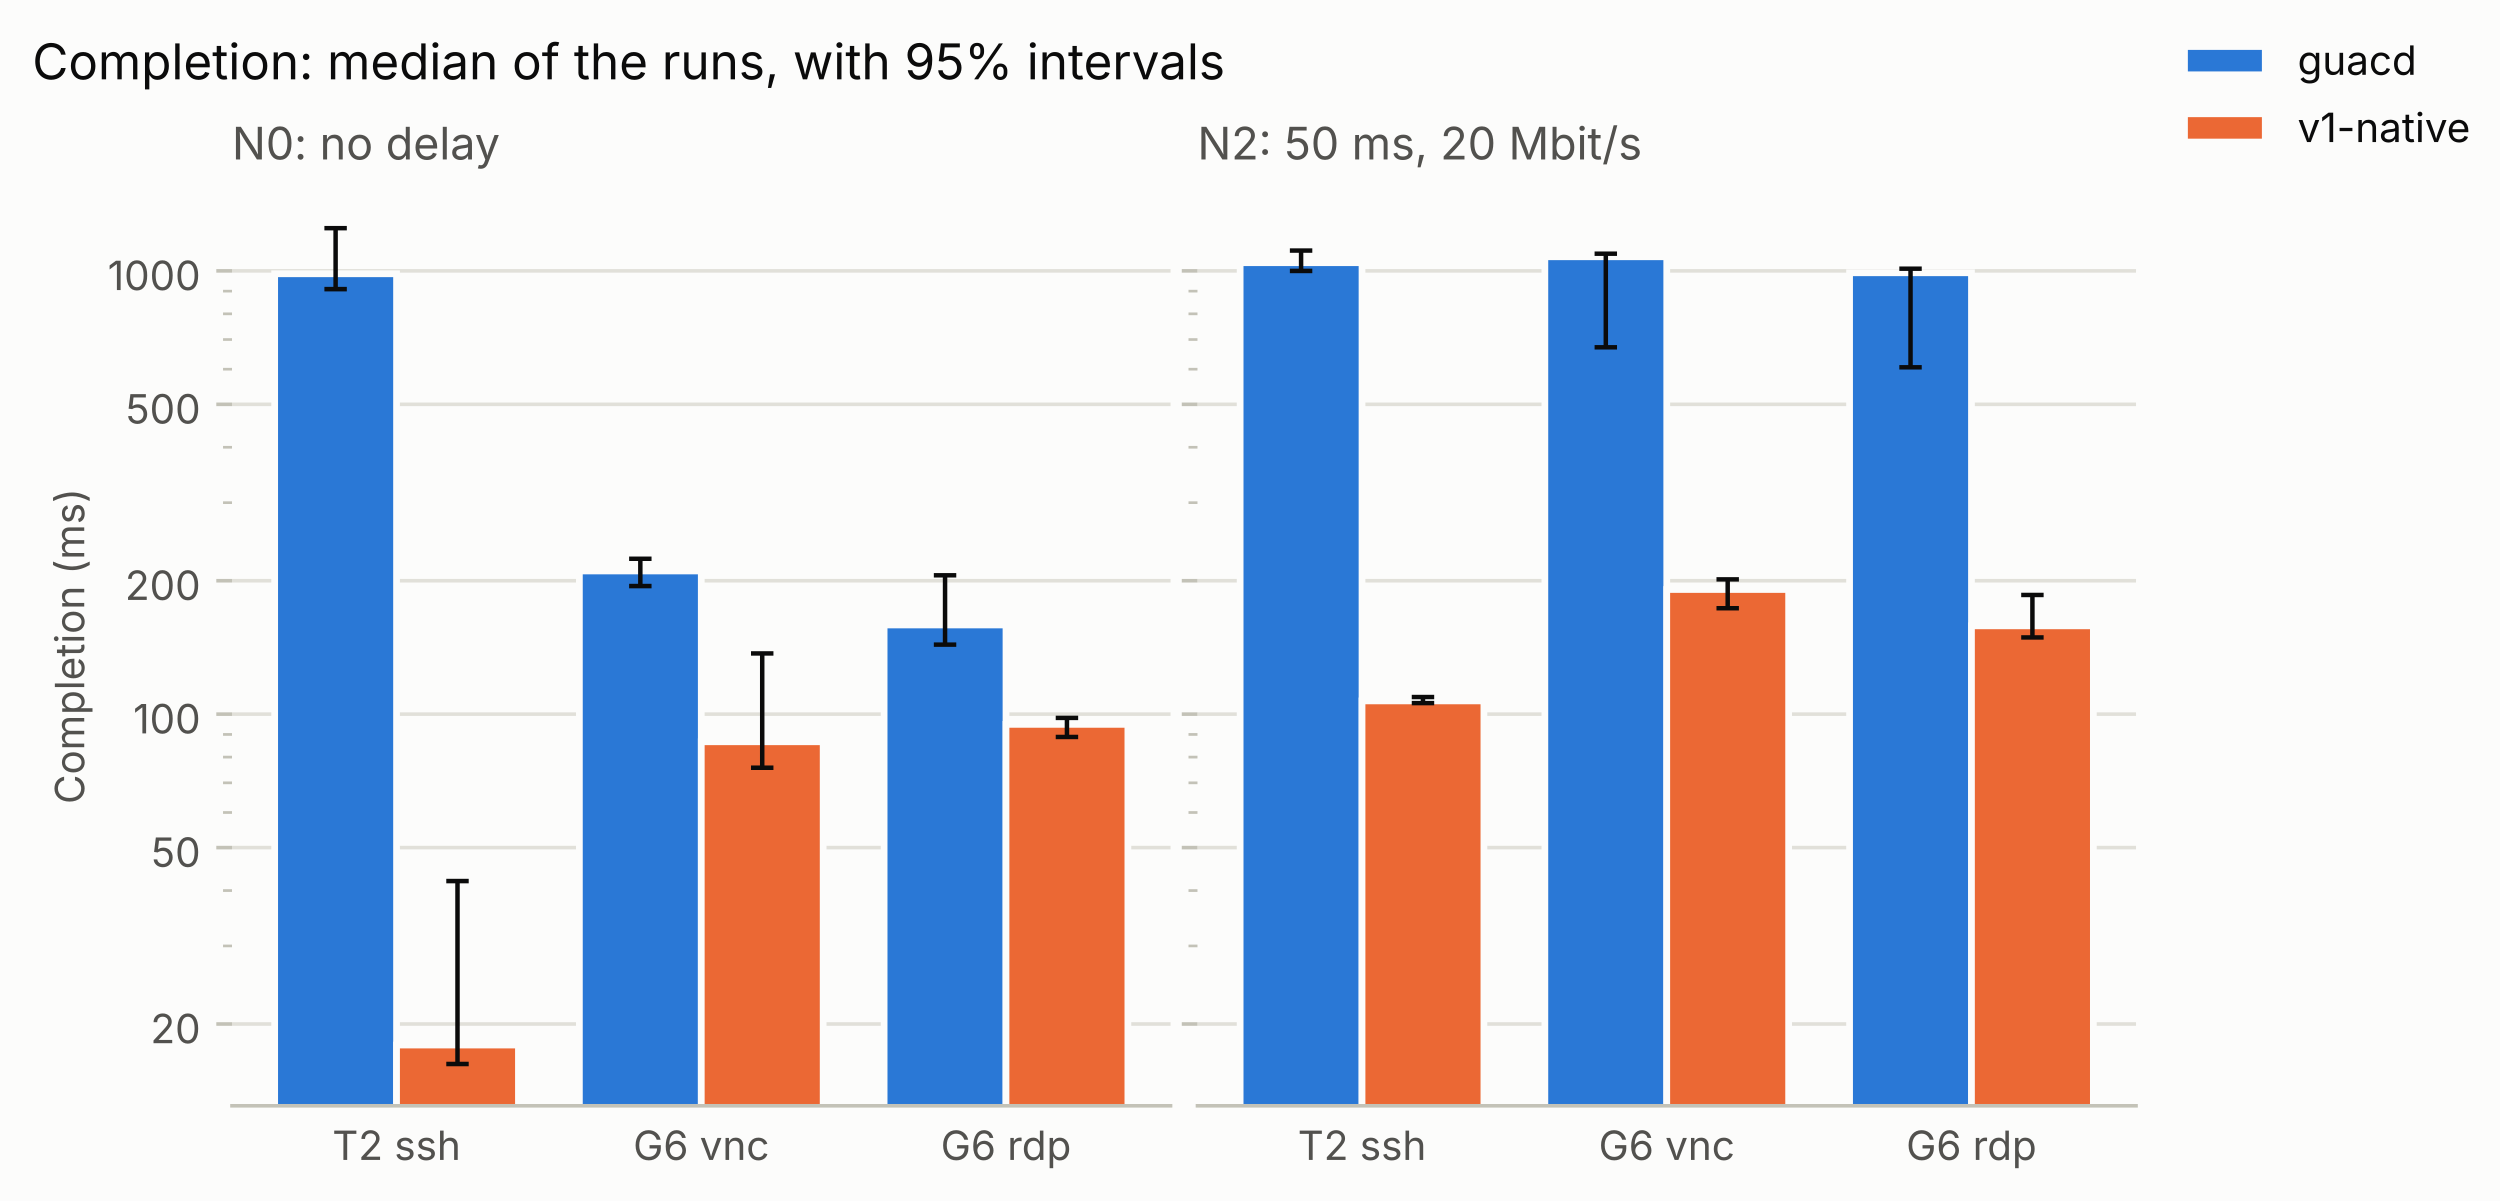
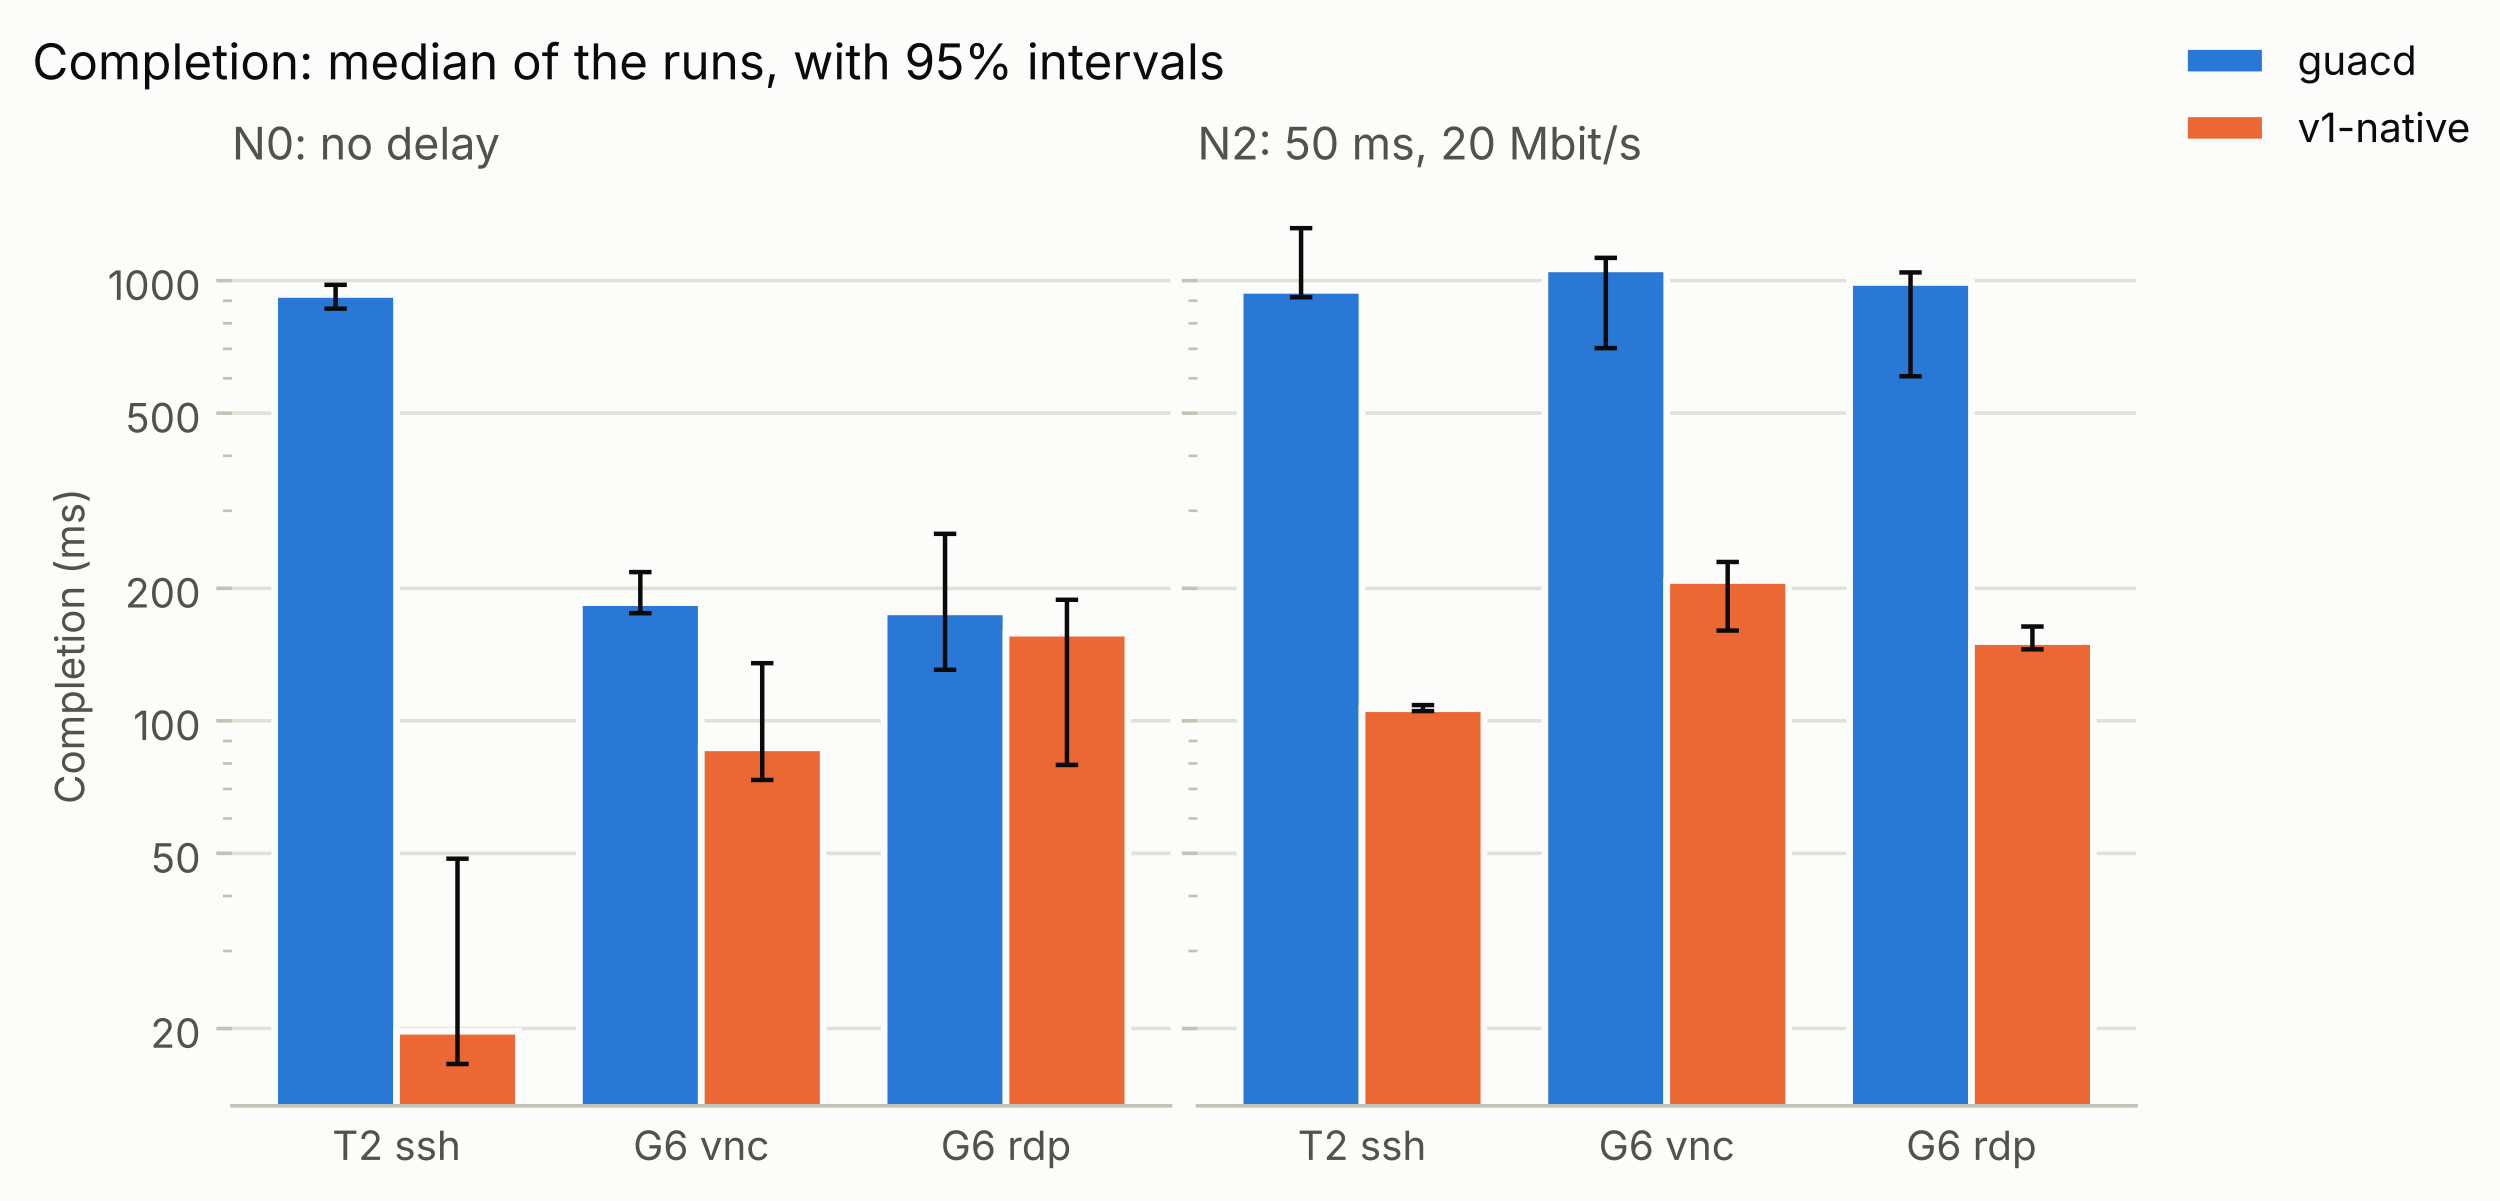
<svg xmlns="http://www.w3.org/2000/svg" xmlns:xlink="http://www.w3.org/1999/xlink" width="557.1pt" height="267.6pt" viewBox="0 0 557.1 267.6" version="1.1">
  <defs>
    <style type="text/css">*{stroke-linejoin: round; stroke-linecap: butt}</style>
  </defs>
  <g id="figure_1">
    <g id="patch_1">
      <path d="M 0 267.6  L 557.1 267.6  L 557.1 0  L 0 0  z " style="fill: #fcfcfb" />
    </g>
    <g id="axes_1">
      <g id="patch_2">
        <path d="M 51.699 246.415  L 260.845 246.415  L 260.845 41.535  L 51.699 41.535  z " style="fill: #fcfcfb" />
      </g>
      <g id="matplotlib.axis_1">
        <g id="xtick_1">
          <g id="line2d_1" />
          <g id="text_1">
            <text style="font-size: 9px; font-family: 'Inter', 'Helvetica Neue', 'Arial', 'DejaVu Sans', sans-serif; text-anchor: middle; fill: #52514e" x="88.367" y="258.483" transform="rotate(-0 88.3674 258.4825)">T2 ssh</text>
          </g>
        </g>
        <g id="xtick_2">
          <g id="line2d_2" />
          <g id="text_2">
            <text style="font-size: 9px; font-family: 'Inter', 'Helvetica Neue', 'Arial', 'DejaVu Sans', sans-serif; text-anchor: middle; fill: #52514e" x="156.272" y="258.483" transform="rotate(-0 156.2719 258.4825)">G6 vnc</text>
          </g>
        </g>
        <g id="xtick_3">
          <g id="line2d_3" />
          <g id="text_3">
            <text style="font-size: 9px; font-family: 'Inter', 'Helvetica Neue', 'Arial', 'DejaVu Sans', sans-serif; text-anchor: middle; fill: #52514e" x="224.176" y="258.483" transform="rotate(-0 224.1763 258.4825)">G6 rdp</text>
          </g>
        </g>
      </g>
      <g id="matplotlib.axis_2">
        <g id="ytick_1">
          <g id="line2d_4">
-             <path d="M 51.699 228.189  L 260.845 228.189  " clip-path="url(#pcc2c694334)" style="fill: none; stroke: #e1e0d9; stroke-width: 0.8; stroke-linecap: square" />
+             <path d="M 51.699 229.192  L 260.845 229.192  " clip-path="url(#pcc2c694334)" style="fill: none; stroke: #e1e0d9; stroke-width: 0.8; stroke-linecap: square" />
          </g>
          <g id="line2d_5">
            <defs>
              <path id="m2011673c38" d="M 0 0  L -3.5 0  " style="stroke: #c3c2b7; stroke-width: 0.8" />
            </defs>
            <g>
-               <use xlink:href="#m2011673c38" x="51.699" y="228.189" style="fill: #c3c2b7; stroke: #c3c2b7; stroke-width: 0.8" />
+               <use xlink:href="#m2011673c38" x="51.699" y="229.192" style="fill: #c3c2b7; stroke: #c3c2b7; stroke-width: 0.8" />
            </g>
          </g>
          <g id="text_4">
-             <text style="font-size: 9px; font-family: 'Inter', 'Helvetica Neue', 'Arial', 'DejaVu Sans', sans-serif; text-anchor: end; fill: #52514e" x="44.699" y="232.473" transform="rotate(-0 44.69899 232.4726)">20</text>
+             <text style="font-size: 9px; font-family: 'Inter', 'Helvetica Neue', 'Arial', 'DejaVu Sans', sans-serif; text-anchor: end; fill: #52514e" x="44.699" y="233.476" transform="rotate(-0 44.69899 233.4762)">20</text>
          </g>
        </g>
        <g id="ytick_2">
          <g id="line2d_6">
-             <path d="M 51.699 188.879  L 260.845 188.879  " clip-path="url(#pcc2c694334)" style="fill: none; stroke: #e1e0d9; stroke-width: 0.8; stroke-linecap: square" />
+             <path d="M 51.699 190.157  L 260.845 190.157  " clip-path="url(#pcc2c694334)" style="fill: none; stroke: #e1e0d9; stroke-width: 0.8; stroke-linecap: square" />
          </g>
          <g id="line2d_7">
            <g>
-               <use xlink:href="#m2011673c38" x="51.699" y="188.879" style="fill: #c3c2b7; stroke: #c3c2b7; stroke-width: 0.8" />
+               <use xlink:href="#m2011673c38" x="51.699" y="190.157" style="fill: #c3c2b7; stroke: #c3c2b7; stroke-width: 0.8" />
            </g>
          </g>
          <g id="text_5">
-             <text style="font-size: 9px; font-family: 'Inter', 'Helvetica Neue', 'Arial', 'DejaVu Sans', sans-serif; text-anchor: end; fill: #52514e" x="44.699" y="193.163" transform="rotate(-0 44.69899 193.1628)">50</text>
+             <text style="font-size: 9px; font-family: 'Inter', 'Helvetica Neue', 'Arial', 'DejaVu Sans', sans-serif; text-anchor: end; fill: #52514e" x="44.699" y="194.441" transform="rotate(-0 44.69899 194.4413)">50</text>
          </g>
        </g>
        <g id="ytick_3">
          <g id="line2d_8">
-             <path d="M 51.699 159.142  L 260.845 159.142  " clip-path="url(#pcc2c694334)" style="fill: none; stroke: #e1e0d9; stroke-width: 0.8; stroke-linecap: square" />
+             <path d="M 51.699 160.629  L 260.845 160.629  " clip-path="url(#pcc2c694334)" style="fill: none; stroke: #e1e0d9; stroke-width: 0.8; stroke-linecap: square" />
          </g>
          <g id="line2d_9">
            <g>
-               <use xlink:href="#m2011673c38" x="51.699" y="159.142" style="fill: #c3c2b7; stroke: #c3c2b7; stroke-width: 0.8" />
+               <use xlink:href="#m2011673c38" x="51.699" y="160.629" style="fill: #c3c2b7; stroke: #c3c2b7; stroke-width: 0.8" />
            </g>
          </g>
          <g id="text_6">
-             <text style="font-size: 9px; font-family: 'Inter', 'Helvetica Neue', 'Arial', 'DejaVu Sans', sans-serif; text-anchor: end; fill: #52514e" x="44.699" y="163.426" transform="rotate(-0 44.69899 163.4261)">100</text>
+             <text style="font-size: 9px; font-family: 'Inter', 'Helvetica Neue', 'Arial', 'DejaVu Sans', sans-serif; text-anchor: end; fill: #52514e" x="44.699" y="164.913" transform="rotate(-0 44.69899 164.9125)">100</text>
          </g>
        </g>
        <g id="ytick_4">
          <g id="line2d_10">
-             <path d="M 51.699 129.405  L 260.845 129.405  " clip-path="url(#pcc2c694334)" style="fill: none; stroke: #e1e0d9; stroke-width: 0.8; stroke-linecap: square" />
+             <path d="M 51.699 131.1  L 260.845 131.1  " clip-path="url(#pcc2c694334)" style="fill: none; stroke: #e1e0d9; stroke-width: 0.8; stroke-linecap: square" />
          </g>
          <g id="line2d_11">
            <g>
-               <use xlink:href="#m2011673c38" x="51.699" y="129.405" style="fill: #c3c2b7; stroke: #c3c2b7; stroke-width: 0.8" />
+               <use xlink:href="#m2011673c38" x="51.699" y="131.1" style="fill: #c3c2b7; stroke: #c3c2b7; stroke-width: 0.8" />
            </g>
          </g>
          <g id="text_7">
-             <text style="font-size: 9px; font-family: 'Inter', 'Helvetica Neue', 'Arial', 'DejaVu Sans', sans-serif; text-anchor: end; fill: #52514e" x="44.699" y="133.689" transform="rotate(-0 44.69899 133.6893)">200</text>
+             <text style="font-size: 9px; font-family: 'Inter', 'Helvetica Neue', 'Arial', 'DejaVu Sans', sans-serif; text-anchor: end; fill: #52514e" x="44.699" y="135.384" transform="rotate(-0 44.69899 135.3838)">200</text>
          </g>
        </g>
        <g id="ytick_5">
          <g id="line2d_12">
-             <path d="M 51.699 90.096  L 260.845 90.096  " clip-path="url(#pcc2c694334)" style="fill: none; stroke: #e1e0d9; stroke-width: 0.8; stroke-linecap: square" />
+             <path d="M 51.699 92.065  L 260.845 92.065  " clip-path="url(#pcc2c694334)" style="fill: none; stroke: #e1e0d9; stroke-width: 0.8; stroke-linecap: square" />
          </g>
          <g id="line2d_13">
            <g>
-               <use xlink:href="#m2011673c38" x="51.699" y="90.096" style="fill: #c3c2b7; stroke: #c3c2b7; stroke-width: 0.8" />
+               <use xlink:href="#m2011673c38" x="51.699" y="92.065" style="fill: #c3c2b7; stroke: #c3c2b7; stroke-width: 0.8" />
            </g>
          </g>
          <g id="text_8">
-             <text style="font-size: 9px; font-family: 'Inter', 'Helvetica Neue', 'Arial', 'DejaVu Sans', sans-serif; text-anchor: end; fill: #52514e" x="44.699" y="94.38" transform="rotate(-0 44.69899 94.37954)">500</text>
+             <text style="font-size: 9px; font-family: 'Inter', 'Helvetica Neue', 'Arial', 'DejaVu Sans', sans-serif; text-anchor: end; fill: #52514e" x="44.699" y="96.349" transform="rotate(-0 44.69899 96.34884)">500</text>
          </g>
        </g>
        <g id="ytick_6">
          <g id="line2d_14">
-             <path d="M 51.699 60.359  L 260.845 60.359  " clip-path="url(#pcc2c694334)" style="fill: none; stroke: #e1e0d9; stroke-width: 0.8; stroke-linecap: square" />
+             <path d="M 51.699 62.536  L 260.845 62.536  " clip-path="url(#pcc2c694334)" style="fill: none; stroke: #e1e0d9; stroke-width: 0.8; stroke-linecap: square" />
          </g>
          <g id="line2d_15">
            <g>
-               <use xlink:href="#m2011673c38" x="51.699" y="60.359" style="fill: #c3c2b7; stroke: #c3c2b7; stroke-width: 0.8" />
+               <use xlink:href="#m2011673c38" x="51.699" y="62.536" style="fill: #c3c2b7; stroke: #c3c2b7; stroke-width: 0.8" />
            </g>
          </g>
          <g id="text_9">
-             <text style="font-size: 9px; font-family: 'Inter', 'Helvetica Neue', 'Arial', 'DejaVu Sans', sans-serif; text-anchor: end; fill: #52514e" x="44.699" y="64.643" transform="rotate(-0 44.69899 64.64281)">1000</text>
+             <text style="font-size: 9px; font-family: 'Inter', 'Helvetica Neue', 'Arial', 'DejaVu Sans', sans-serif; text-anchor: end; fill: #52514e" x="44.699" y="66.82" transform="rotate(-0 44.69899 66.82007)">1000</text>
          </g>
        </g>
        <g id="ytick_7">
          <g id="line2d_16">
            <defs>
              <path id="m60758c2156" d="M 0 0  L -2 0  " style="stroke: #c3c2b7; stroke-width: 0.6" />
            </defs>
            <g>
-               <use xlink:href="#m60758c2156" x="51.699" y="210.794" style="fill: #c3c2b7; stroke: #c3c2b7; stroke-width: 0.6" />
+               <use xlink:href="#m60758c2156" x="51.699" y="211.919" style="fill: #c3c2b7; stroke: #c3c2b7; stroke-width: 0.6" />
            </g>
          </g>
        </g>
        <g id="ytick_8">
          <g id="line2d_17">
            <g>
-               <use xlink:href="#m60758c2156" x="51.699" y="198.452" style="fill: #c3c2b7; stroke: #c3c2b7; stroke-width: 0.6" />
+               <use xlink:href="#m60758c2156" x="51.699" y="199.663" style="fill: #c3c2b7; stroke: #c3c2b7; stroke-width: 0.6" />
            </g>
          </g>
        </g>
        <g id="ytick_9">
          <g id="line2d_18">
            <g>
-               <use xlink:href="#m60758c2156" x="51.699" y="181.057" style="fill: #c3c2b7; stroke: #c3c2b7; stroke-width: 0.6" />
+               <use xlink:href="#m60758c2156" x="51.699" y="182.39" style="fill: #c3c2b7; stroke: #c3c2b7; stroke-width: 0.6" />
            </g>
          </g>
        </g>
        <g id="ytick_10">
          <g id="line2d_19">
            <g>
-               <use xlink:href="#m60758c2156" x="51.699" y="174.444" style="fill: #c3c2b7; stroke: #c3c2b7; stroke-width: 0.6" />
+               <use xlink:href="#m60758c2156" x="51.699" y="175.823" style="fill: #c3c2b7; stroke: #c3c2b7; stroke-width: 0.6" />
            </g>
          </g>
        </g>
        <g id="ytick_11">
          <g id="line2d_20">
            <g>
-               <use xlink:href="#m60758c2156" x="51.699" y="168.715" style="fill: #c3c2b7; stroke: #c3c2b7; stroke-width: 0.6" />
+               <use xlink:href="#m60758c2156" x="51.699" y="170.135" style="fill: #c3c2b7; stroke: #c3c2b7; stroke-width: 0.6" />
            </g>
          </g>
        </g>
        <g id="ytick_12">
          <g id="line2d_21">
            <g>
-               <use xlink:href="#m60758c2156" x="51.699" y="163.662" style="fill: #c3c2b7; stroke: #c3c2b7; stroke-width: 0.6" />
+               <use xlink:href="#m60758c2156" x="51.699" y="165.117" style="fill: #c3c2b7; stroke: #c3c2b7; stroke-width: 0.6" />
            </g>
          </g>
        </g>
        <g id="ytick_13">
          <g id="line2d_22">
            <g>
-               <use xlink:href="#m60758c2156" x="51.699" y="112.01" style="fill: #c3c2b7; stroke: #c3c2b7; stroke-width: 0.6" />
+               <use xlink:href="#m60758c2156" x="51.699" y="113.827" style="fill: #c3c2b7; stroke: #c3c2b7; stroke-width: 0.6" />
            </g>
          </g>
        </g>
        <g id="ytick_14">
          <g id="line2d_23">
            <g>
-               <use xlink:href="#m60758c2156" x="51.699" y="99.669" style="fill: #c3c2b7; stroke: #c3c2b7; stroke-width: 0.6" />
+               <use xlink:href="#m60758c2156" x="51.699" y="101.571" style="fill: #c3c2b7; stroke: #c3c2b7; stroke-width: 0.6" />
            </g>
          </g>
        </g>
        <g id="ytick_15">
          <g id="line2d_24">
            <g>
-               <use xlink:href="#m60758c2156" x="51.699" y="82.274" style="fill: #c3c2b7; stroke: #c3c2b7; stroke-width: 0.6" />
+               <use xlink:href="#m60758c2156" x="51.699" y="84.298" style="fill: #c3c2b7; stroke: #c3c2b7; stroke-width: 0.6" />
            </g>
          </g>
        </g>
        <g id="ytick_16">
          <g id="line2d_25">
            <g>
-               <use xlink:href="#m60758c2156" x="51.699" y="75.661" style="fill: #c3c2b7; stroke: #c3c2b7; stroke-width: 0.6" />
+               <use xlink:href="#m60758c2156" x="51.699" y="77.731" style="fill: #c3c2b7; stroke: #c3c2b7; stroke-width: 0.6" />
            </g>
          </g>
        </g>
        <g id="ytick_17">
          <g id="line2d_26">
            <g>
-               <use xlink:href="#m60758c2156" x="51.699" y="69.932" style="fill: #c3c2b7; stroke: #c3c2b7; stroke-width: 0.6" />
+               <use xlink:href="#m60758c2156" x="51.699" y="72.042" style="fill: #c3c2b7; stroke: #c3c2b7; stroke-width: 0.6" />
            </g>
          </g>
        </g>
        <g id="ytick_18">
          <g id="line2d_27">
            <g>
-               <use xlink:href="#m60758c2156" x="51.699" y="64.879" style="fill: #c3c2b7; stroke: #c3c2b7; stroke-width: 0.6" />
+               <use xlink:href="#m60758c2156" x="51.699" y="67.025" style="fill: #c3c2b7; stroke: #c3c2b7; stroke-width: 0.6" />
            </g>
          </g>
        </g>
        <g id="text_10">
          <text style="font-size: 9px; font-family: 'Inter', 'Helvetica Neue', 'Arial', 'DejaVu Sans', sans-serif; text-anchor: middle; fill: #52514e" x="18.768" y="143.975" transform="rotate(-90 18.76824 143.975)">Completion (ms)</text>
        </g>
      </g>
      <g id="patch_3">
-         <path d="M 61.206 99139.973  L 88.367 99139.973  L 88.367 61.004  L 61.206 61.004  z " clip-path="url(#pcc2c694334)" style="fill: #2a78d6; stroke: #fcfcfb; stroke-width: 1.5; stroke-linejoin: miter" />
+         <path d="M 61.206 98449.28  L 88.367 98449.28  L 88.367 65.61  L 61.206 65.61  z " clip-path="url(#pcc2c694334)" style="fill: #2a78d6; stroke: #fcfcfb; stroke-width: 1.5; stroke-linejoin: miter" />
      </g>
      <g id="patch_4">
-         <path d="M 129.11 99139.973  L 156.272 99139.973  L 156.272 127.24  L 129.11 127.24  z " clip-path="url(#pcc2c694334)" style="fill: #2a78d6; stroke: #fcfcfb; stroke-width: 1.5; stroke-linejoin: miter" />
+         <path d="M 129.11 98449.28  L 156.272 98449.28  L 156.272 134.294  L 129.11 134.294  z " clip-path="url(#pcc2c694334)" style="fill: #2a78d6; stroke: #fcfcfb; stroke-width: 1.5; stroke-linejoin: miter" />
      </g>
      <g id="patch_5">
-         <path d="M 197.015 99139.973  L 224.176 99139.973  L 224.176 139.267  L 197.015 139.267  z " clip-path="url(#pcc2c694334)" style="fill: #2a78d6; stroke: #fcfcfb; stroke-width: 1.5; stroke-linejoin: miter" />
+         <path d="M 197.015 98449.28  L 224.176 98449.28  L 224.176 136.342  L 197.015 136.342  z " clip-path="url(#pcc2c694334)" style="fill: #2a78d6; stroke: #fcfcfb; stroke-width: 1.5; stroke-linejoin: miter" />
      </g>
      <g id="patch_6">
-         <path d="M 88.367 99139.973  L 115.529 99139.973  L 115.529 232.87  L 88.367 232.87  z " clip-path="url(#pcc2c694334)" style="fill: #eb6834; stroke: #fcfcfb; stroke-width: 1.5; stroke-linejoin: miter" />
+         <path d="M 88.367 98449.28  L 115.529 98449.28  L 115.529 229.803  L 88.367 229.803  z " clip-path="url(#pcc2c694334)" style="fill: #eb6834; stroke: #fcfcfb; stroke-width: 1.5; stroke-linejoin: miter" />
      </g>
      <g id="patch_7">
-         <path d="M 156.272 99139.973  L 183.434 99139.973  L 183.434 165.295  L 156.272 165.295  z " clip-path="url(#pcc2c694334)" style="fill: #eb6834; stroke: #fcfcfb; stroke-width: 1.5; stroke-linejoin: miter" />
+         <path d="M 156.272 98449.28  L 183.434 98449.28  L 183.434 166.636  L 156.272 166.636  z " clip-path="url(#pcc2c694334)" style="fill: #eb6834; stroke: #fcfcfb; stroke-width: 1.5; stroke-linejoin: miter" />
      </g>
      <g id="patch_8">
-         <path d="M 224.176 99139.973  L 251.338 99139.973  L 251.338 161.421  L 224.176 161.421  z " clip-path="url(#pcc2c694334)" style="fill: #eb6834; stroke: #fcfcfb; stroke-width: 1.5; stroke-linejoin: miter" />
+         <path d="M 224.176 98449.28  L 251.338 98449.28  L 251.338 141.098  L 224.176 141.098  z " clip-path="url(#pcc2c694334)" style="fill: #eb6834; stroke: #fcfcfb; stroke-width: 1.5; stroke-linejoin: miter" />
      </g>
      <g id="LineCollection_1">
-         <path d="M 74.787 64.432  L 74.787 50.848  " clip-path="url(#pcc2c694334)" style="fill: none; stroke: #0b0b0b" />
-         <path d="M 142.691 130.6  L 142.691 124.52  " clip-path="url(#pcc2c694334)" style="fill: none; stroke: #0b0b0b" />
-         <path d="M 210.595 143.646  L 210.595 128.205  " clip-path="url(#pcc2c694334)" style="fill: none; stroke: #0b0b0b" />
+         <path d="M 74.787 68.778  L 74.787 63.472  " clip-path="url(#pcc2c694334)" style="fill: none; stroke: #0b0b0b" />
+         <path d="M 142.691 136.646  L 142.691 127.487  " clip-path="url(#pcc2c694334)" style="fill: none; stroke: #0b0b0b" />
+         <path d="M 210.595 149.246  L 210.595 118.955  " clip-path="url(#pcc2c694334)" style="fill: none; stroke: #0b0b0b" />
      </g>
      <g id="line2d_28">
        <defs>
          <path id="m26b98d7af4" d="M 2.5 0  L -2.5 -0  " style="stroke: #0b0b0b" />
        </defs>
        <g clip-path="url(#pcc2c694334)">
-           <use xlink:href="#m26b98d7af4" x="74.787" y="64.432" style="fill: #1f77b4; stroke: #0b0b0b" />
-           <use xlink:href="#m26b98d7af4" x="142.691" y="130.6" style="fill: #1f77b4; stroke: #0b0b0b" />
-           <use xlink:href="#m26b98d7af4" x="210.595" y="143.646" style="fill: #1f77b4; stroke: #0b0b0b" />
+           <use xlink:href="#m26b98d7af4" x="74.787" y="68.778" style="fill: #1f77b4; stroke: #0b0b0b" />
+           <use xlink:href="#m26b98d7af4" x="142.691" y="136.646" style="fill: #1f77b4; stroke: #0b0b0b" />
+           <use xlink:href="#m26b98d7af4" x="210.595" y="149.246" style="fill: #1f77b4; stroke: #0b0b0b" />
        </g>
      </g>
      <g id="line2d_29">
        <g clip-path="url(#pcc2c694334)">
-           <use xlink:href="#m26b98d7af4" x="74.787" y="50.848" style="fill: #1f77b4; stroke: #0b0b0b" />
-           <use xlink:href="#m26b98d7af4" x="142.691" y="124.52" style="fill: #1f77b4; stroke: #0b0b0b" />
-           <use xlink:href="#m26b98d7af4" x="210.595" y="128.205" style="fill: #1f77b4; stroke: #0b0b0b" />
+           <use xlink:href="#m26b98d7af4" x="74.787" y="63.472" style="fill: #1f77b4; stroke: #0b0b0b" />
+           <use xlink:href="#m26b98d7af4" x="142.691" y="127.487" style="fill: #1f77b4; stroke: #0b0b0b" />
+           <use xlink:href="#m26b98d7af4" x="210.595" y="118.955" style="fill: #1f77b4; stroke: #0b0b0b" />
        </g>
      </g>
      <g id="LineCollection_2">
-         <path d="M 101.948 237.102  L 101.948 196.339  " clip-path="url(#pcc2c694334)" style="fill: none; stroke: #0b0b0b" />
-         <path d="M 169.853 171.081  L 169.853 145.616  " clip-path="url(#pcc2c694334)" style="fill: none; stroke: #0b0b0b" />
-         <path d="M 237.757 164.225  L 237.757 159.981  " clip-path="url(#pcc2c694334)" style="fill: none; stroke: #0b0b0b" />
+         <path d="M 101.948 237.102  L 101.948 191.353  " clip-path="url(#pcc2c694334)" style="fill: none; stroke: #0b0b0b" />
+         <path d="M 169.853 173.809  L 169.853 147.777  " clip-path="url(#pcc2c694334)" style="fill: none; stroke: #0b0b0b" />
+         <path d="M 237.757 170.459  L 237.757 133.648  " clip-path="url(#pcc2c694334)" style="fill: none; stroke: #0b0b0b" />
      </g>
      <g id="line2d_30">
        <g clip-path="url(#pcc2c694334)">
          <use xlink:href="#m26b98d7af4" x="101.948" y="237.102" style="fill: #1f77b4; stroke: #0b0b0b" />
-           <use xlink:href="#m26b98d7af4" x="169.853" y="171.081" style="fill: #1f77b4; stroke: #0b0b0b" />
-           <use xlink:href="#m26b98d7af4" x="237.757" y="164.225" style="fill: #1f77b4; stroke: #0b0b0b" />
+           <use xlink:href="#m26b98d7af4" x="169.853" y="173.809" style="fill: #1f77b4; stroke: #0b0b0b" />
+           <use xlink:href="#m26b98d7af4" x="237.757" y="170.459" style="fill: #1f77b4; stroke: #0b0b0b" />
        </g>
      </g>
      <g id="line2d_31">
        <g clip-path="url(#pcc2c694334)">
-           <use xlink:href="#m26b98d7af4" x="101.948" y="196.339" style="fill: #1f77b4; stroke: #0b0b0b" />
-           <use xlink:href="#m26b98d7af4" x="169.853" y="145.616" style="fill: #1f77b4; stroke: #0b0b0b" />
-           <use xlink:href="#m26b98d7af4" x="237.757" y="159.981" style="fill: #1f77b4; stroke: #0b0b0b" />
+           <use xlink:href="#m26b98d7af4" x="101.948" y="191.353" style="fill: #1f77b4; stroke: #0b0b0b" />
+           <use xlink:href="#m26b98d7af4" x="169.853" y="147.777" style="fill: #1f77b4; stroke: #0b0b0b" />
+           <use xlink:href="#m26b98d7af4" x="237.757" y="133.648" style="fill: #1f77b4; stroke: #0b0b0b" />
        </g>
      </g>
      <g id="patch_9">
        <path d="M 51.699 246.415  L 260.845 246.415  " style="fill: none; stroke: #c3c2b7; stroke-width: 0.8; stroke-linejoin: miter; stroke-linecap: square" />
      </g>
      <g id="text_11">
        <text style="font-size: 10px; font-family: 'Inter', 'Helvetica Neue', 'Arial', 'DejaVu Sans', sans-serif; text-anchor: start; fill: #52514e" x="51.699" y="35.535" transform="rotate(-0 51.69899 35.53548)">N0: no delay</text>
      </g>
    </g>
    <g id="axes_2">
      <g id="patch_10">
        <path d="M 266.845 246.415  L 475.991 246.415  L 475.991 41.535  L 266.845 41.535  z " style="fill: #fcfcfb" />
      </g>
      <g id="matplotlib.axis_3">
        <g id="xtick_4">
          <g id="line2d_32" />
          <g id="text_12">
            <text style="font-size: 9px; font-family: 'Inter', 'Helvetica Neue', 'Arial', 'DejaVu Sans', sans-serif; text-anchor: middle; fill: #52514e" x="303.514" y="258.483" transform="rotate(-0 303.5136 258.4825)">T2 ssh</text>
          </g>
        </g>
        <g id="xtick_5">
          <g id="line2d_33" />
          <g id="text_13">
            <text style="font-size: 9px; font-family: 'Inter', 'Helvetica Neue', 'Arial', 'DejaVu Sans', sans-serif; text-anchor: middle; fill: #52514e" x="371.418" y="258.483" transform="rotate(-0 371.4181 258.4825)">G6 vnc</text>
          </g>
        </g>
        <g id="xtick_6">
          <g id="line2d_34" />
          <g id="text_14">
            <text style="font-size: 9px; font-family: 'Inter', 'Helvetica Neue', 'Arial', 'DejaVu Sans', sans-serif; text-anchor: middle; fill: #52514e" x="439.323" y="258.483" transform="rotate(-0 439.3226 258.4825)">G6 rdp</text>
          </g>
        </g>
      </g>
      <g id="matplotlib.axis_4">
        <g id="ytick_19">
          <g id="line2d_35">
-             <path d="M 266.845 228.189  L 475.991 228.189  " clip-path="url(#p03a3fb633e)" style="fill: none; stroke: #e1e0d9; stroke-width: 0.8; stroke-linecap: square" />
+             <path d="M 266.845 229.192  L 475.991 229.192  " clip-path="url(#p03a3fb633e)" style="fill: none; stroke: #e1e0d9; stroke-width: 0.8; stroke-linecap: square" />
          </g>
          <g id="line2d_36">
            <g>
-               <use xlink:href="#m2011673c38" x="266.845" y="228.189" style="fill: #c3c2b7; stroke: #c3c2b7; stroke-width: 0.8" />
+               <use xlink:href="#m2011673c38" x="266.845" y="229.192" style="fill: #c3c2b7; stroke: #c3c2b7; stroke-width: 0.8" />
            </g>
          </g>
        </g>
        <g id="ytick_20">
          <g id="line2d_37">
-             <path d="M 266.845 188.879  L 475.991 188.879  " clip-path="url(#p03a3fb633e)" style="fill: none; stroke: #e1e0d9; stroke-width: 0.8; stroke-linecap: square" />
+             <path d="M 266.845 190.157  L 475.991 190.157  " clip-path="url(#p03a3fb633e)" style="fill: none; stroke: #e1e0d9; stroke-width: 0.8; stroke-linecap: square" />
          </g>
          <g id="line2d_38">
            <g>
-               <use xlink:href="#m2011673c38" x="266.845" y="188.879" style="fill: #c3c2b7; stroke: #c3c2b7; stroke-width: 0.8" />
+               <use xlink:href="#m2011673c38" x="266.845" y="190.157" style="fill: #c3c2b7; stroke: #c3c2b7; stroke-width: 0.8" />
            </g>
          </g>
        </g>
        <g id="ytick_21">
          <g id="line2d_39">
-             <path d="M 266.845 159.142  L 475.991 159.142  " clip-path="url(#p03a3fb633e)" style="fill: none; stroke: #e1e0d9; stroke-width: 0.8; stroke-linecap: square" />
+             <path d="M 266.845 160.629  L 475.991 160.629  " clip-path="url(#p03a3fb633e)" style="fill: none; stroke: #e1e0d9; stroke-width: 0.8; stroke-linecap: square" />
          </g>
          <g id="line2d_40">
            <g>
-               <use xlink:href="#m2011673c38" x="266.845" y="159.142" style="fill: #c3c2b7; stroke: #c3c2b7; stroke-width: 0.8" />
+               <use xlink:href="#m2011673c38" x="266.845" y="160.629" style="fill: #c3c2b7; stroke: #c3c2b7; stroke-width: 0.8" />
            </g>
          </g>
        </g>
        <g id="ytick_22">
          <g id="line2d_41">
-             <path d="M 266.845 129.405  L 475.991 129.405  " clip-path="url(#p03a3fb633e)" style="fill: none; stroke: #e1e0d9; stroke-width: 0.8; stroke-linecap: square" />
+             <path d="M 266.845 131.1  L 475.991 131.1  " clip-path="url(#p03a3fb633e)" style="fill: none; stroke: #e1e0d9; stroke-width: 0.8; stroke-linecap: square" />
          </g>
          <g id="line2d_42">
            <g>
-               <use xlink:href="#m2011673c38" x="266.845" y="129.405" style="fill: #c3c2b7; stroke: #c3c2b7; stroke-width: 0.8" />
+               <use xlink:href="#m2011673c38" x="266.845" y="131.1" style="fill: #c3c2b7; stroke: #c3c2b7; stroke-width: 0.8" />
            </g>
          </g>
        </g>
        <g id="ytick_23">
          <g id="line2d_43">
-             <path d="M 266.845 90.096  L 475.991 90.096  " clip-path="url(#p03a3fb633e)" style="fill: none; stroke: #e1e0d9; stroke-width: 0.8; stroke-linecap: square" />
+             <path d="M 266.845 92.065  L 475.991 92.065  " clip-path="url(#p03a3fb633e)" style="fill: none; stroke: #e1e0d9; stroke-width: 0.8; stroke-linecap: square" />
          </g>
          <g id="line2d_44">
            <g>
-               <use xlink:href="#m2011673c38" x="266.845" y="90.096" style="fill: #c3c2b7; stroke: #c3c2b7; stroke-width: 0.8" />
+               <use xlink:href="#m2011673c38" x="266.845" y="92.065" style="fill: #c3c2b7; stroke: #c3c2b7; stroke-width: 0.8" />
            </g>
          </g>
        </g>
        <g id="ytick_24">
          <g id="line2d_45">
-             <path d="M 266.845 60.359  L 475.991 60.359  " clip-path="url(#p03a3fb633e)" style="fill: none; stroke: #e1e0d9; stroke-width: 0.8; stroke-linecap: square" />
+             <path d="M 266.845 62.536  L 475.991 62.536  " clip-path="url(#p03a3fb633e)" style="fill: none; stroke: #e1e0d9; stroke-width: 0.8; stroke-linecap: square" />
          </g>
          <g id="line2d_46">
            <g>
-               <use xlink:href="#m2011673c38" x="266.845" y="60.359" style="fill: #c3c2b7; stroke: #c3c2b7; stroke-width: 0.8" />
+               <use xlink:href="#m2011673c38" x="266.845" y="62.536" style="fill: #c3c2b7; stroke: #c3c2b7; stroke-width: 0.8" />
            </g>
          </g>
        </g>
        <g id="ytick_25">
          <g id="line2d_47">
            <g>
-               <use xlink:href="#m60758c2156" x="266.845" y="210.794" style="fill: #c3c2b7; stroke: #c3c2b7; stroke-width: 0.6" />
+               <use xlink:href="#m60758c2156" x="266.845" y="211.919" style="fill: #c3c2b7; stroke: #c3c2b7; stroke-width: 0.6" />
            </g>
          </g>
        </g>
        <g id="ytick_26">
          <g id="line2d_48">
            <g>
-               <use xlink:href="#m60758c2156" x="266.845" y="198.452" style="fill: #c3c2b7; stroke: #c3c2b7; stroke-width: 0.6" />
+               <use xlink:href="#m60758c2156" x="266.845" y="199.663" style="fill: #c3c2b7; stroke: #c3c2b7; stroke-width: 0.6" />
            </g>
          </g>
        </g>
        <g id="ytick_27">
          <g id="line2d_49">
            <g>
-               <use xlink:href="#m60758c2156" x="266.845" y="181.057" style="fill: #c3c2b7; stroke: #c3c2b7; stroke-width: 0.6" />
+               <use xlink:href="#m60758c2156" x="266.845" y="182.39" style="fill: #c3c2b7; stroke: #c3c2b7; stroke-width: 0.6" />
            </g>
          </g>
        </g>
        <g id="ytick_28">
          <g id="line2d_50">
            <g>
-               <use xlink:href="#m60758c2156" x="266.845" y="174.444" style="fill: #c3c2b7; stroke: #c3c2b7; stroke-width: 0.6" />
+               <use xlink:href="#m60758c2156" x="266.845" y="175.823" style="fill: #c3c2b7; stroke: #c3c2b7; stroke-width: 0.6" />
            </g>
          </g>
        </g>
        <g id="ytick_29">
          <g id="line2d_51">
            <g>
-               <use xlink:href="#m60758c2156" x="266.845" y="168.715" style="fill: #c3c2b7; stroke: #c3c2b7; stroke-width: 0.6" />
+               <use xlink:href="#m60758c2156" x="266.845" y="170.135" style="fill: #c3c2b7; stroke: #c3c2b7; stroke-width: 0.6" />
            </g>
          </g>
        </g>
        <g id="ytick_30">
          <g id="line2d_52">
            <g>
-               <use xlink:href="#m60758c2156" x="266.845" y="163.662" style="fill: #c3c2b7; stroke: #c3c2b7; stroke-width: 0.6" />
+               <use xlink:href="#m60758c2156" x="266.845" y="165.117" style="fill: #c3c2b7; stroke: #c3c2b7; stroke-width: 0.6" />
            </g>
          </g>
        </g>
        <g id="ytick_31">
          <g id="line2d_53">
            <g>
-               <use xlink:href="#m60758c2156" x="266.845" y="112.01" style="fill: #c3c2b7; stroke: #c3c2b7; stroke-width: 0.6" />
+               <use xlink:href="#m60758c2156" x="266.845" y="113.827" style="fill: #c3c2b7; stroke: #c3c2b7; stroke-width: 0.6" />
            </g>
          </g>
        </g>
        <g id="ytick_32">
          <g id="line2d_54">
            <g>
-               <use xlink:href="#m60758c2156" x="266.845" y="99.669" style="fill: #c3c2b7; stroke: #c3c2b7; stroke-width: 0.6" />
+               <use xlink:href="#m60758c2156" x="266.845" y="101.571" style="fill: #c3c2b7; stroke: #c3c2b7; stroke-width: 0.6" />
            </g>
          </g>
        </g>
        <g id="ytick_33">
          <g id="line2d_55">
            <g>
-               <use xlink:href="#m60758c2156" x="266.845" y="82.274" style="fill: #c3c2b7; stroke: #c3c2b7; stroke-width: 0.6" />
+               <use xlink:href="#m60758c2156" x="266.845" y="84.298" style="fill: #c3c2b7; stroke: #c3c2b7; stroke-width: 0.6" />
            </g>
          </g>
        </g>
        <g id="ytick_34">
          <g id="line2d_56">
            <g>
-               <use xlink:href="#m60758c2156" x="266.845" y="75.661" style="fill: #c3c2b7; stroke: #c3c2b7; stroke-width: 0.6" />
+               <use xlink:href="#m60758c2156" x="266.845" y="77.731" style="fill: #c3c2b7; stroke: #c3c2b7; stroke-width: 0.6" />
            </g>
          </g>
        </g>
        <g id="ytick_35">
          <g id="line2d_57">
            <g>
-               <use xlink:href="#m60758c2156" x="266.845" y="69.932" style="fill: #c3c2b7; stroke: #c3c2b7; stroke-width: 0.6" />
+               <use xlink:href="#m60758c2156" x="266.845" y="72.042" style="fill: #c3c2b7; stroke: #c3c2b7; stroke-width: 0.6" />
            </g>
          </g>
        </g>
        <g id="ytick_36">
          <g id="line2d_58">
            <g>
-               <use xlink:href="#m60758c2156" x="266.845" y="64.879" style="fill: #c3c2b7; stroke: #c3c2b7; stroke-width: 0.6" />
+               <use xlink:href="#m60758c2156" x="266.845" y="67.025" style="fill: #c3c2b7; stroke: #c3c2b7; stroke-width: 0.6" />
            </g>
          </g>
        </g>
      </g>
      <g id="patch_11">
-         <path d="M 276.352 99139.973  L 303.514 99139.973  L 303.514 58.543  L 276.352 58.543  z " clip-path="url(#p03a3fb633e)" style="fill: #2a78d6; stroke: #fcfcfb; stroke-width: 1.5; stroke-linejoin: miter" />
+         <path d="M 276.352 98449.28  L 303.514 98449.28  L 303.514 64.685  L 276.352 64.685  z " clip-path="url(#p03a3fb633e)" style="fill: #2a78d6; stroke: #fcfcfb; stroke-width: 1.5; stroke-linejoin: miter" />
      </g>
      <g id="patch_12">
-         <path d="M 344.256 99139.973  L 371.418 99139.973  L 371.418 57.212  L 344.256 57.212  z " clip-path="url(#p03a3fb633e)" style="fill: #2a78d6; stroke: #fcfcfb; stroke-width: 1.5; stroke-linejoin: miter" />
+         <path d="M 344.256 98449.28  L 371.418 98449.28  L 371.418 59.903  L 344.256 59.903  z " clip-path="url(#p03a3fb633e)" style="fill: #2a78d6; stroke: #fcfcfb; stroke-width: 1.5; stroke-linejoin: miter" />
      </g>
      <g id="patch_13">
-         <path d="M 412.161 99139.973  L 439.323 99139.973  L 439.323 60.78  L 412.161 60.78  z " clip-path="url(#p03a3fb633e)" style="fill: #2a78d6; stroke: #fcfcfb; stroke-width: 1.5; stroke-linejoin: miter" />
+         <path d="M 412.161 98449.28  L 439.323 98449.28  L 439.323 62.932  L 412.161 62.932  z " clip-path="url(#p03a3fb633e)" style="fill: #2a78d6; stroke: #fcfcfb; stroke-width: 1.5; stroke-linejoin: miter" />
      </g>
      <g id="patch_14">
-         <path d="M 303.514 99139.973  L 330.675 99139.973  L 330.675 156.185  L 303.514 156.185  z " clip-path="url(#p03a3fb633e)" style="fill: #eb6834; stroke: #fcfcfb; stroke-width: 1.5; stroke-linejoin: miter" />
+         <path d="M 303.514 98449.28  L 330.675 98449.28  L 330.675 157.926  L 303.514 157.926  z " clip-path="url(#p03a3fb633e)" style="fill: #eb6834; stroke: #fcfcfb; stroke-width: 1.5; stroke-linejoin: miter" />
      </g>
      <g id="patch_15">
-         <path d="M 371.418 99139.973  L 398.58 99139.973  L 398.58 131.366  L 371.418 131.366  z " clip-path="url(#p03a3fb633e)" style="fill: #eb6834; stroke: #fcfcfb; stroke-width: 1.5; stroke-linejoin: miter" />
+         <path d="M 371.418 98449.28  L 398.58 98449.28  L 398.58 129.357  L 371.418 129.357  z " clip-path="url(#p03a3fb633e)" style="fill: #eb6834; stroke: #fcfcfb; stroke-width: 1.5; stroke-linejoin: miter" />
      </g>
      <g id="patch_16">
-         <path d="M 439.323 99139.973  L 466.484 99139.973  L 466.484 139.467  L 439.323 139.467  z " clip-path="url(#p03a3fb633e)" style="fill: #eb6834; stroke: #fcfcfb; stroke-width: 1.5; stroke-linejoin: miter" />
+         <path d="M 439.323 98449.28  L 466.484 98449.28  L 466.484 142.972  L 439.323 142.972  z " clip-path="url(#p03a3fb633e)" style="fill: #eb6834; stroke: #fcfcfb; stroke-width: 1.5; stroke-linejoin: miter" />
      </g>
      <g id="LineCollection_3">
-         <path d="M 289.933 60.373  L 289.933 55.835  " clip-path="url(#p03a3fb633e)" style="fill: none; stroke: #0b0b0b" />
-         <path d="M 357.837 77.397  L 357.837 56.538  " clip-path="url(#p03a3fb633e)" style="fill: none; stroke: #0b0b0b" />
-         <path d="M 425.742 81.851  L 425.742 59.879  " clip-path="url(#p03a3fb633e)" style="fill: none; stroke: #0b0b0b" />
+         <path d="M 289.933 66.23  L 289.933 50.848  " clip-path="url(#p03a3fb633e)" style="fill: none; stroke: #0b0b0b" />
+         <path d="M 357.837 77.587  L 357.837 57.461  " clip-path="url(#p03a3fb633e)" style="fill: none; stroke: #0b0b0b" />
+         <path d="M 425.742 83.858  L 425.742 60.705  " clip-path="url(#p03a3fb633e)" style="fill: none; stroke: #0b0b0b" />
      </g>
      <g id="line2d_59">
        <g clip-path="url(#p03a3fb633e)">
-           <use xlink:href="#m26b98d7af4" x="289.933" y="60.373" style="fill: #1f77b4; stroke: #0b0b0b" />
-           <use xlink:href="#m26b98d7af4" x="357.837" y="77.397" style="fill: #1f77b4; stroke: #0b0b0b" />
-           <use xlink:href="#m26b98d7af4" x="425.742" y="81.851" style="fill: #1f77b4; stroke: #0b0b0b" />
+           <use xlink:href="#m26b98d7af4" x="289.933" y="66.23" style="fill: #1f77b4; stroke: #0b0b0b" />
+           <use xlink:href="#m26b98d7af4" x="357.837" y="77.587" style="fill: #1f77b4; stroke: #0b0b0b" />
+           <use xlink:href="#m26b98d7af4" x="425.742" y="83.858" style="fill: #1f77b4; stroke: #0b0b0b" />
        </g>
      </g>
      <g id="line2d_60">
        <g clip-path="url(#p03a3fb633e)">
-           <use xlink:href="#m26b98d7af4" x="289.933" y="55.835" style="fill: #1f77b4; stroke: #0b0b0b" />
-           <use xlink:href="#m26b98d7af4" x="357.837" y="56.538" style="fill: #1f77b4; stroke: #0b0b0b" />
-           <use xlink:href="#m26b98d7af4" x="425.742" y="59.879" style="fill: #1f77b4; stroke: #0b0b0b" />
+           <use xlink:href="#m26b98d7af4" x="289.933" y="50.848" style="fill: #1f77b4; stroke: #0b0b0b" />
+           <use xlink:href="#m26b98d7af4" x="357.837" y="57.461" style="fill: #1f77b4; stroke: #0b0b0b" />
+           <use xlink:href="#m26b98d7af4" x="425.742" y="60.705" style="fill: #1f77b4; stroke: #0b0b0b" />
        </g>
      </g>
      <g id="LineCollection_4">
-         <path d="M 317.095 156.682  L 317.095 155.322  " clip-path="url(#p03a3fb633e)" style="fill: none; stroke: #0b0b0b" />
-         <path d="M 384.999 135.534  L 384.999 129.109  " clip-path="url(#p03a3fb633e)" style="fill: none; stroke: #0b0b0b" />
-         <path d="M 452.903 142.042  L 452.903 132.585  " clip-path="url(#p03a3fb633e)" style="fill: none; stroke: #0b0b0b" />
+         <path d="M 317.095 158.463  L 317.095 157.123  " clip-path="url(#p03a3fb633e)" style="fill: none; stroke: #0b0b0b" />
+         <path d="M 384.999 140.521  L 384.999 125.225  " clip-path="url(#p03a3fb633e)" style="fill: none; stroke: #0b0b0b" />
+         <path d="M 452.903 144.697  L 452.903 139.615  " clip-path="url(#p03a3fb633e)" style="fill: none; stroke: #0b0b0b" />
      </g>
      <g id="line2d_61">
        <g clip-path="url(#p03a3fb633e)">
-           <use xlink:href="#m26b98d7af4" x="317.095" y="156.682" style="fill: #1f77b4; stroke: #0b0b0b" />
-           <use xlink:href="#m26b98d7af4" x="384.999" y="135.534" style="fill: #1f77b4; stroke: #0b0b0b" />
-           <use xlink:href="#m26b98d7af4" x="452.903" y="142.042" style="fill: #1f77b4; stroke: #0b0b0b" />
+           <use xlink:href="#m26b98d7af4" x="317.095" y="158.463" style="fill: #1f77b4; stroke: #0b0b0b" />
+           <use xlink:href="#m26b98d7af4" x="384.999" y="140.521" style="fill: #1f77b4; stroke: #0b0b0b" />
+           <use xlink:href="#m26b98d7af4" x="452.903" y="144.697" style="fill: #1f77b4; stroke: #0b0b0b" />
        </g>
      </g>
      <g id="line2d_62">
        <g clip-path="url(#p03a3fb633e)">
-           <use xlink:href="#m26b98d7af4" x="317.095" y="155.322" style="fill: #1f77b4; stroke: #0b0b0b" />
-           <use xlink:href="#m26b98d7af4" x="384.999" y="129.109" style="fill: #1f77b4; stroke: #0b0b0b" />
-           <use xlink:href="#m26b98d7af4" x="452.903" y="132.585" style="fill: #1f77b4; stroke: #0b0b0b" />
+           <use xlink:href="#m26b98d7af4" x="317.095" y="157.123" style="fill: #1f77b4; stroke: #0b0b0b" />
+           <use xlink:href="#m26b98d7af4" x="384.999" y="125.225" style="fill: #1f77b4; stroke: #0b0b0b" />
+           <use xlink:href="#m26b98d7af4" x="452.903" y="139.615" style="fill: #1f77b4; stroke: #0b0b0b" />
        </g>
      </g>
      <g id="patch_17">
        <path d="M 266.845 246.415  L 475.991 246.415  " style="fill: none; stroke: #c3c2b7; stroke-width: 0.8; stroke-linejoin: miter; stroke-linecap: square" />
      </g>
      <g id="text_15">
        <text style="font-size: 10px; font-family: 'Inter', 'Helvetica Neue', 'Arial', 'DejaVu Sans', sans-serif; text-anchor: start; fill: #52514e" x="266.845" y="35.535" transform="rotate(-0 266.8452 35.53548)">N2: 50 ms, 20 Mbit/s</text>
      </g>
    </g>
    <g id="text_16">
      <text style="font-size: 11px; font-family: 'Inter', 'Helvetica Neue', 'Arial', 'DejaVu Sans', sans-serif; text-anchor: start; fill: #0b0b0b" x="7.2" y="17.672" transform="rotate(-0 7.2 17.672)">Completion: median of the runs, with 95% intervals</text>
    </g>
    <g id="legend_1">
      <g id="patch_18">
        <path d="M 486.792 16.668  L 504.792 16.668  L 504.792 10.368  L 486.792 10.368  z " style="fill: #2a78d6; stroke: #fcfcfb; stroke-width: 1.5; stroke-linejoin: miter" />
      </g>
      <g id="text_17">
        <text style="font-size: 9px; font-family: 'Inter', 'Helvetica Neue', 'Arial', 'DejaVu Sans', sans-serif; text-anchor: start; fill: #0b0b0b" x="511.992" y="16.668" transform="rotate(-0 511.9917 16.668)">guacd</text>
      </g>
      <g id="patch_19">
        <path d="M 486.792 31.653  L 504.792 31.653  L 504.792 25.353  L 486.792 25.353  z " style="fill: #eb6834; stroke: #fcfcfb; stroke-width: 1.5; stroke-linejoin: miter" />
      </g>
      <g id="text_18">
        <text style="font-size: 9px; font-family: 'Inter', 'Helvetica Neue', 'Arial', 'DejaVu Sans', sans-serif; text-anchor: start; fill: #0b0b0b" x="511.992" y="31.653" transform="rotate(-0 511.9917 31.653)">v1-native</text>
      </g>
    </g>
  </g>
  <defs>
    <clipPath id="pcc2c694334">
      <rect x="51.699" y="41.535" width="209.146" height="204.879" />
    </clipPath>
    <clipPath id="p03a3fb633e">
      <rect x="266.845" y="41.535" width="209.146" height="204.879" />
    </clipPath>
  </defs>
</svg>
